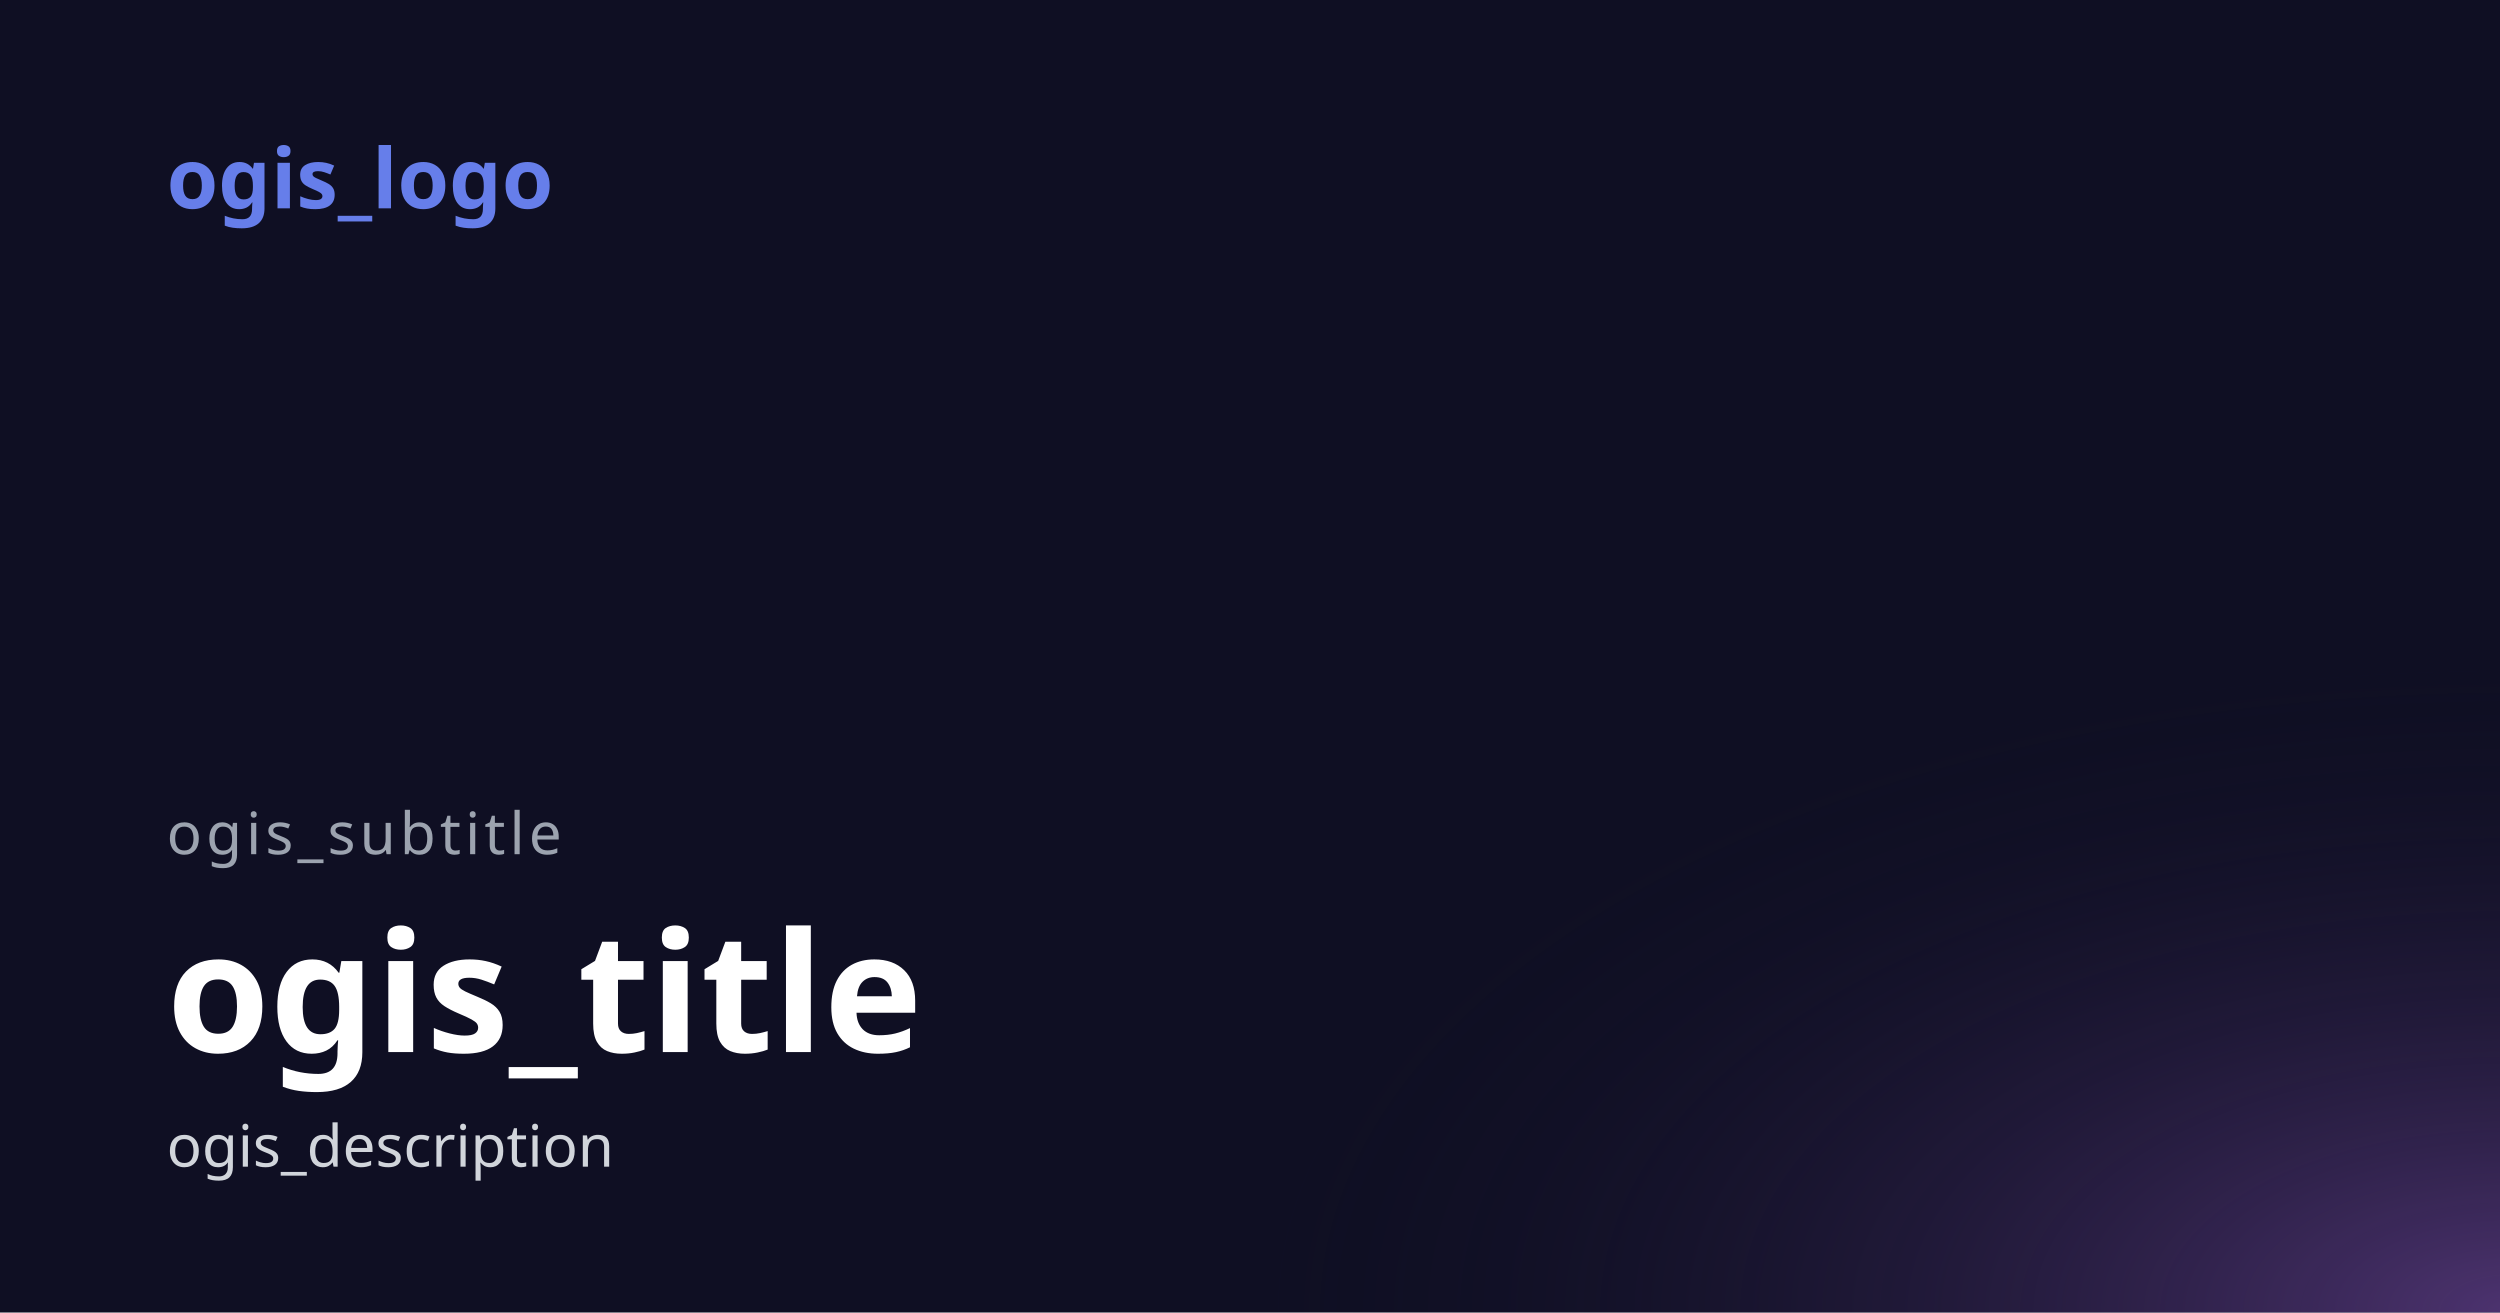
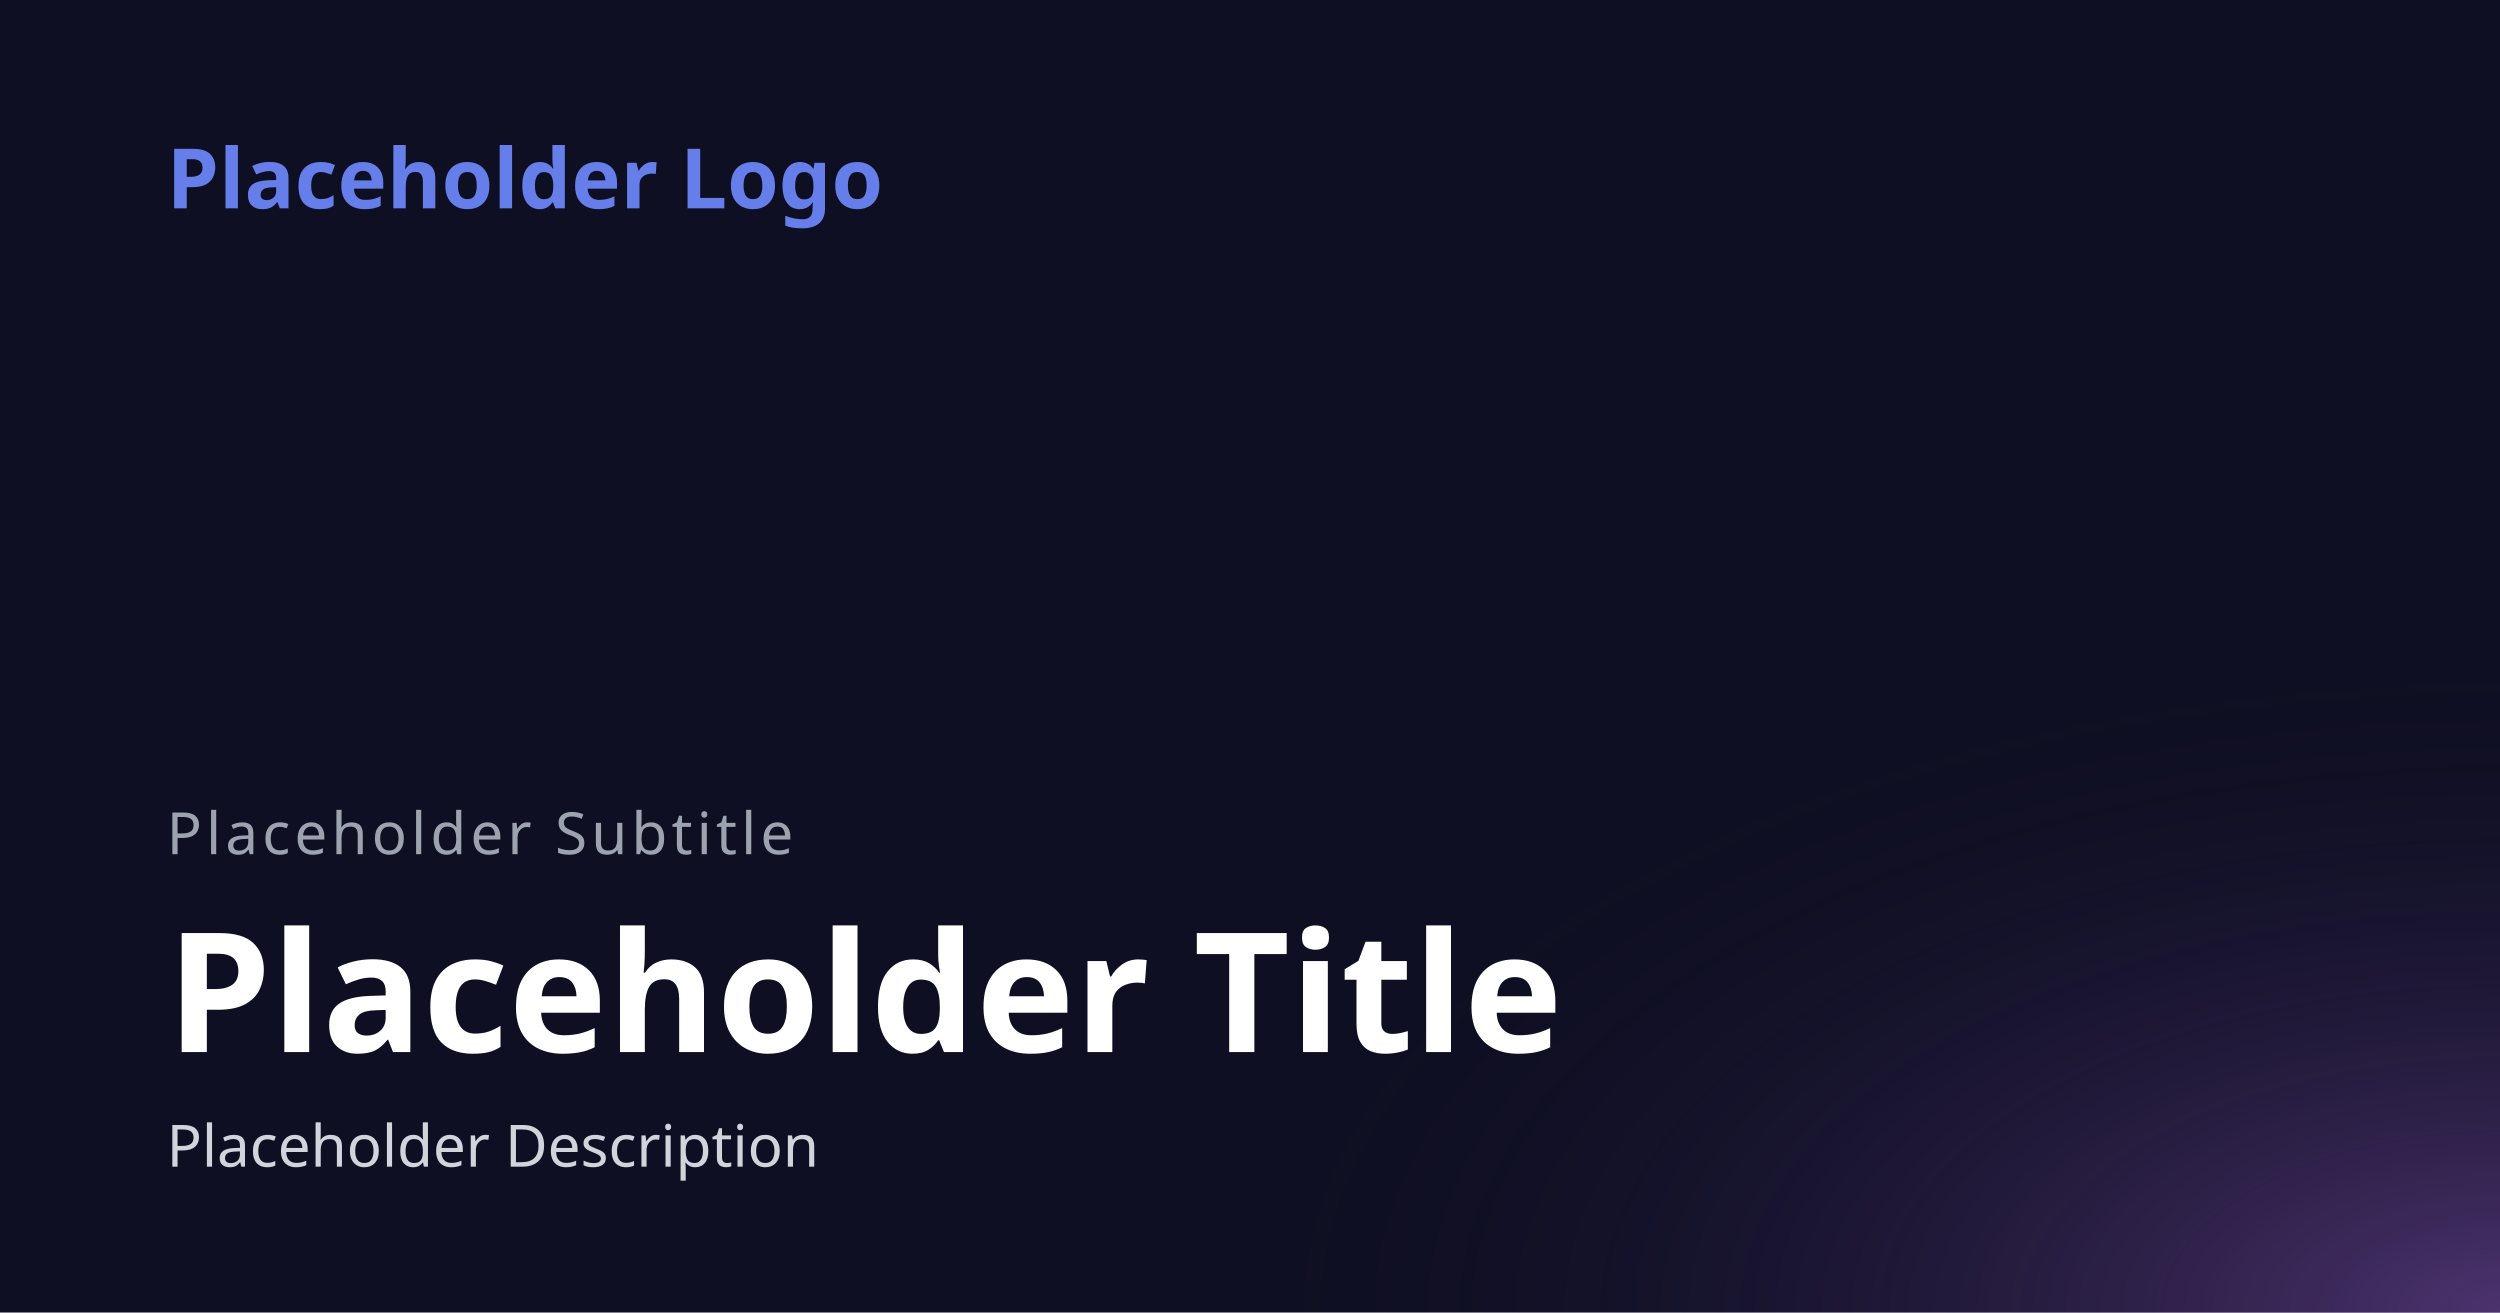
<svg xmlns="http://www.w3.org/2000/svg" width="1200" height="630">
  <defs>
    <radialGradient id="bgGradient" cx="100%" cy="100%" r="50%">
      <stop offset="0%" style="stop-color:#764ba2;stop-opacity:0.6" />
      <stop offset="100%" style="stop-color:#0f0f23;stop-opacity:0" />
    </radialGradient>
  </defs>
  <rect width="100%" height="100%" fill="#0f0f23" />
  <rect width="100%" height="100%" fill="url(#bgGradient)" />
-   <text id="logo-text" x="80" y="100" font-family="sans-serif" font-size="40" font-weight="bold" fill="#667eea">ogis_logo</text>
+   <text id="ogis_logo" x="80" y="100" font-family="sans-serif" font-size="40" font-weight="bold" fill="#667eea">Placeholder Logo</text>
  <g transform="translate(80, 0)">
-     <text x="0" y="410" font-family="sans-serif" font-size="28" fill="#9ca3af" letter-spacing="2">ogis_subtitle</text>
+     <text id="ogis_subtitle" x="0" y="410" font-family="sans-serif" font-size="28" fill="#9ca3af" letter-spacing="2">Placeholder Subtitle</text>
    <text x="0" y="505" font-family="sans-serif" font-size="80" font-weight="bold" fill="#ffffff">
-       <tspan x="0" dy="0">ogis_title</tspan>
+       <tspan id="ogis_title" x="0" dy="0">Placeholder Title</tspan>
    </text>
    <text x="0" y="560" font-family="sans-serif" font-size="28" fill="#d1d5db">
-       <tspan x="0" dy="0">ogis_description</tspan>
+       <tspan id="ogis_description" x="0" dy="0">Placeholder Description</tspan>
    </text>
  </g>
</svg>
